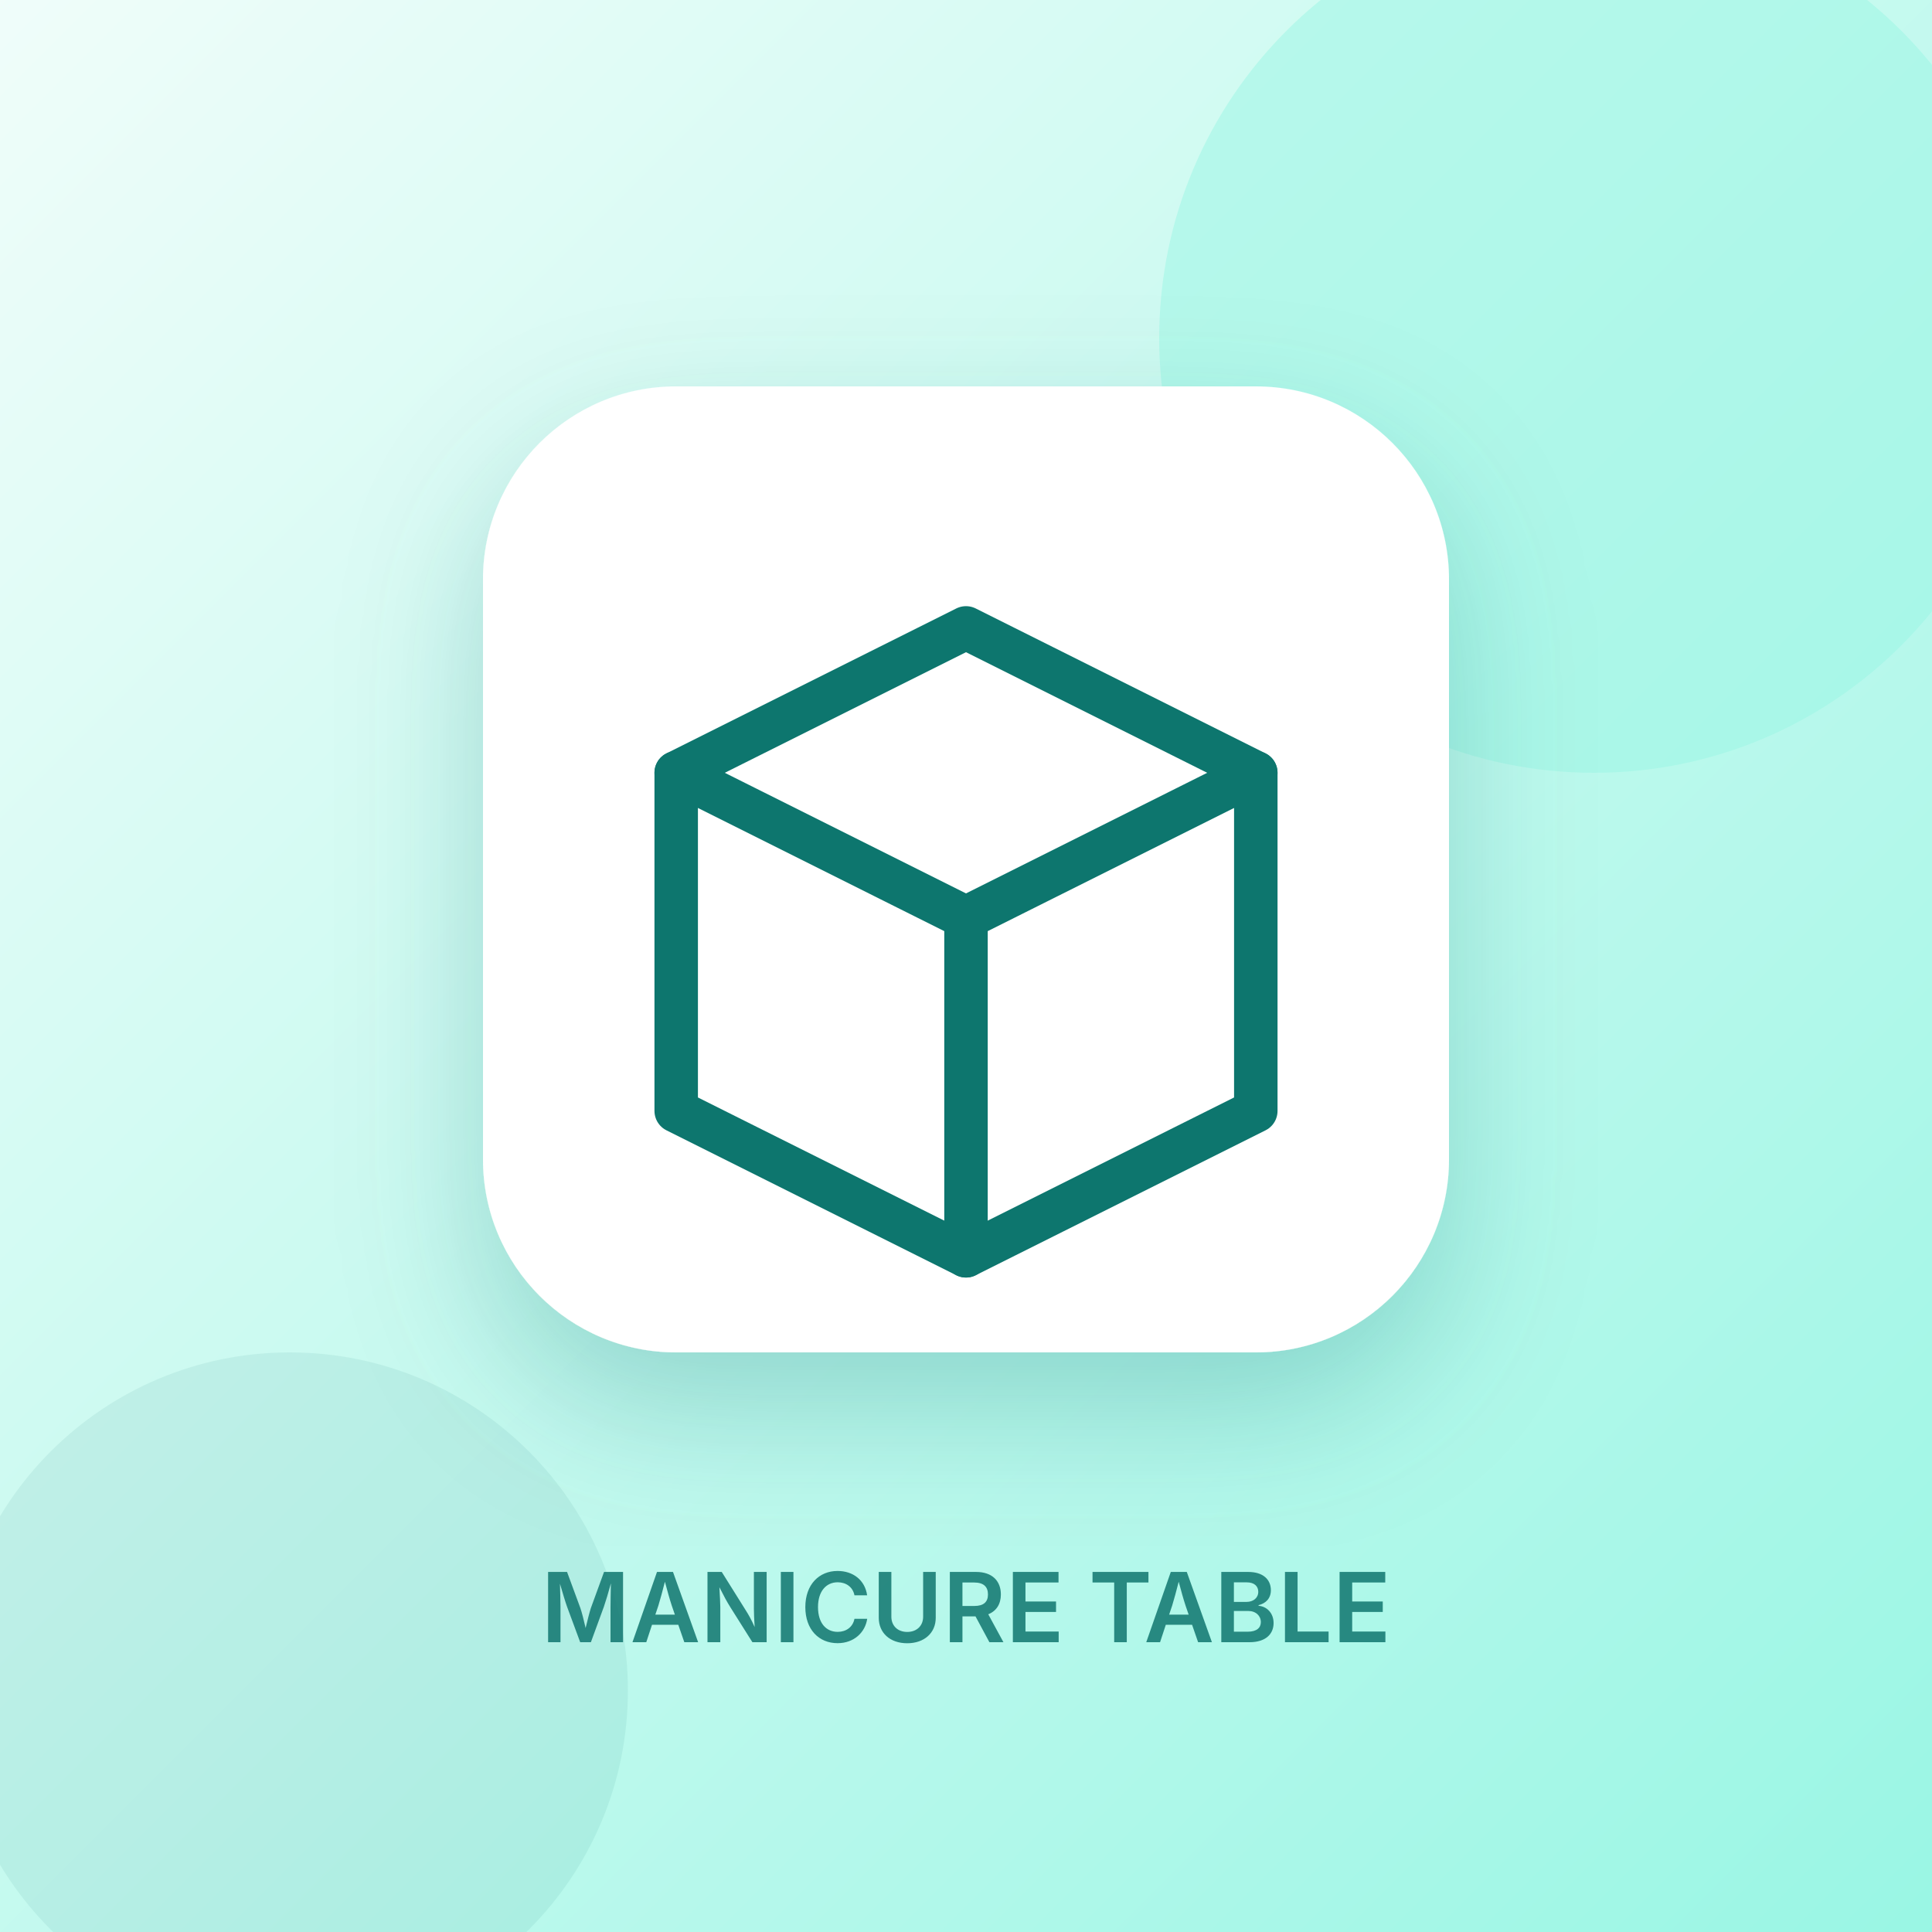
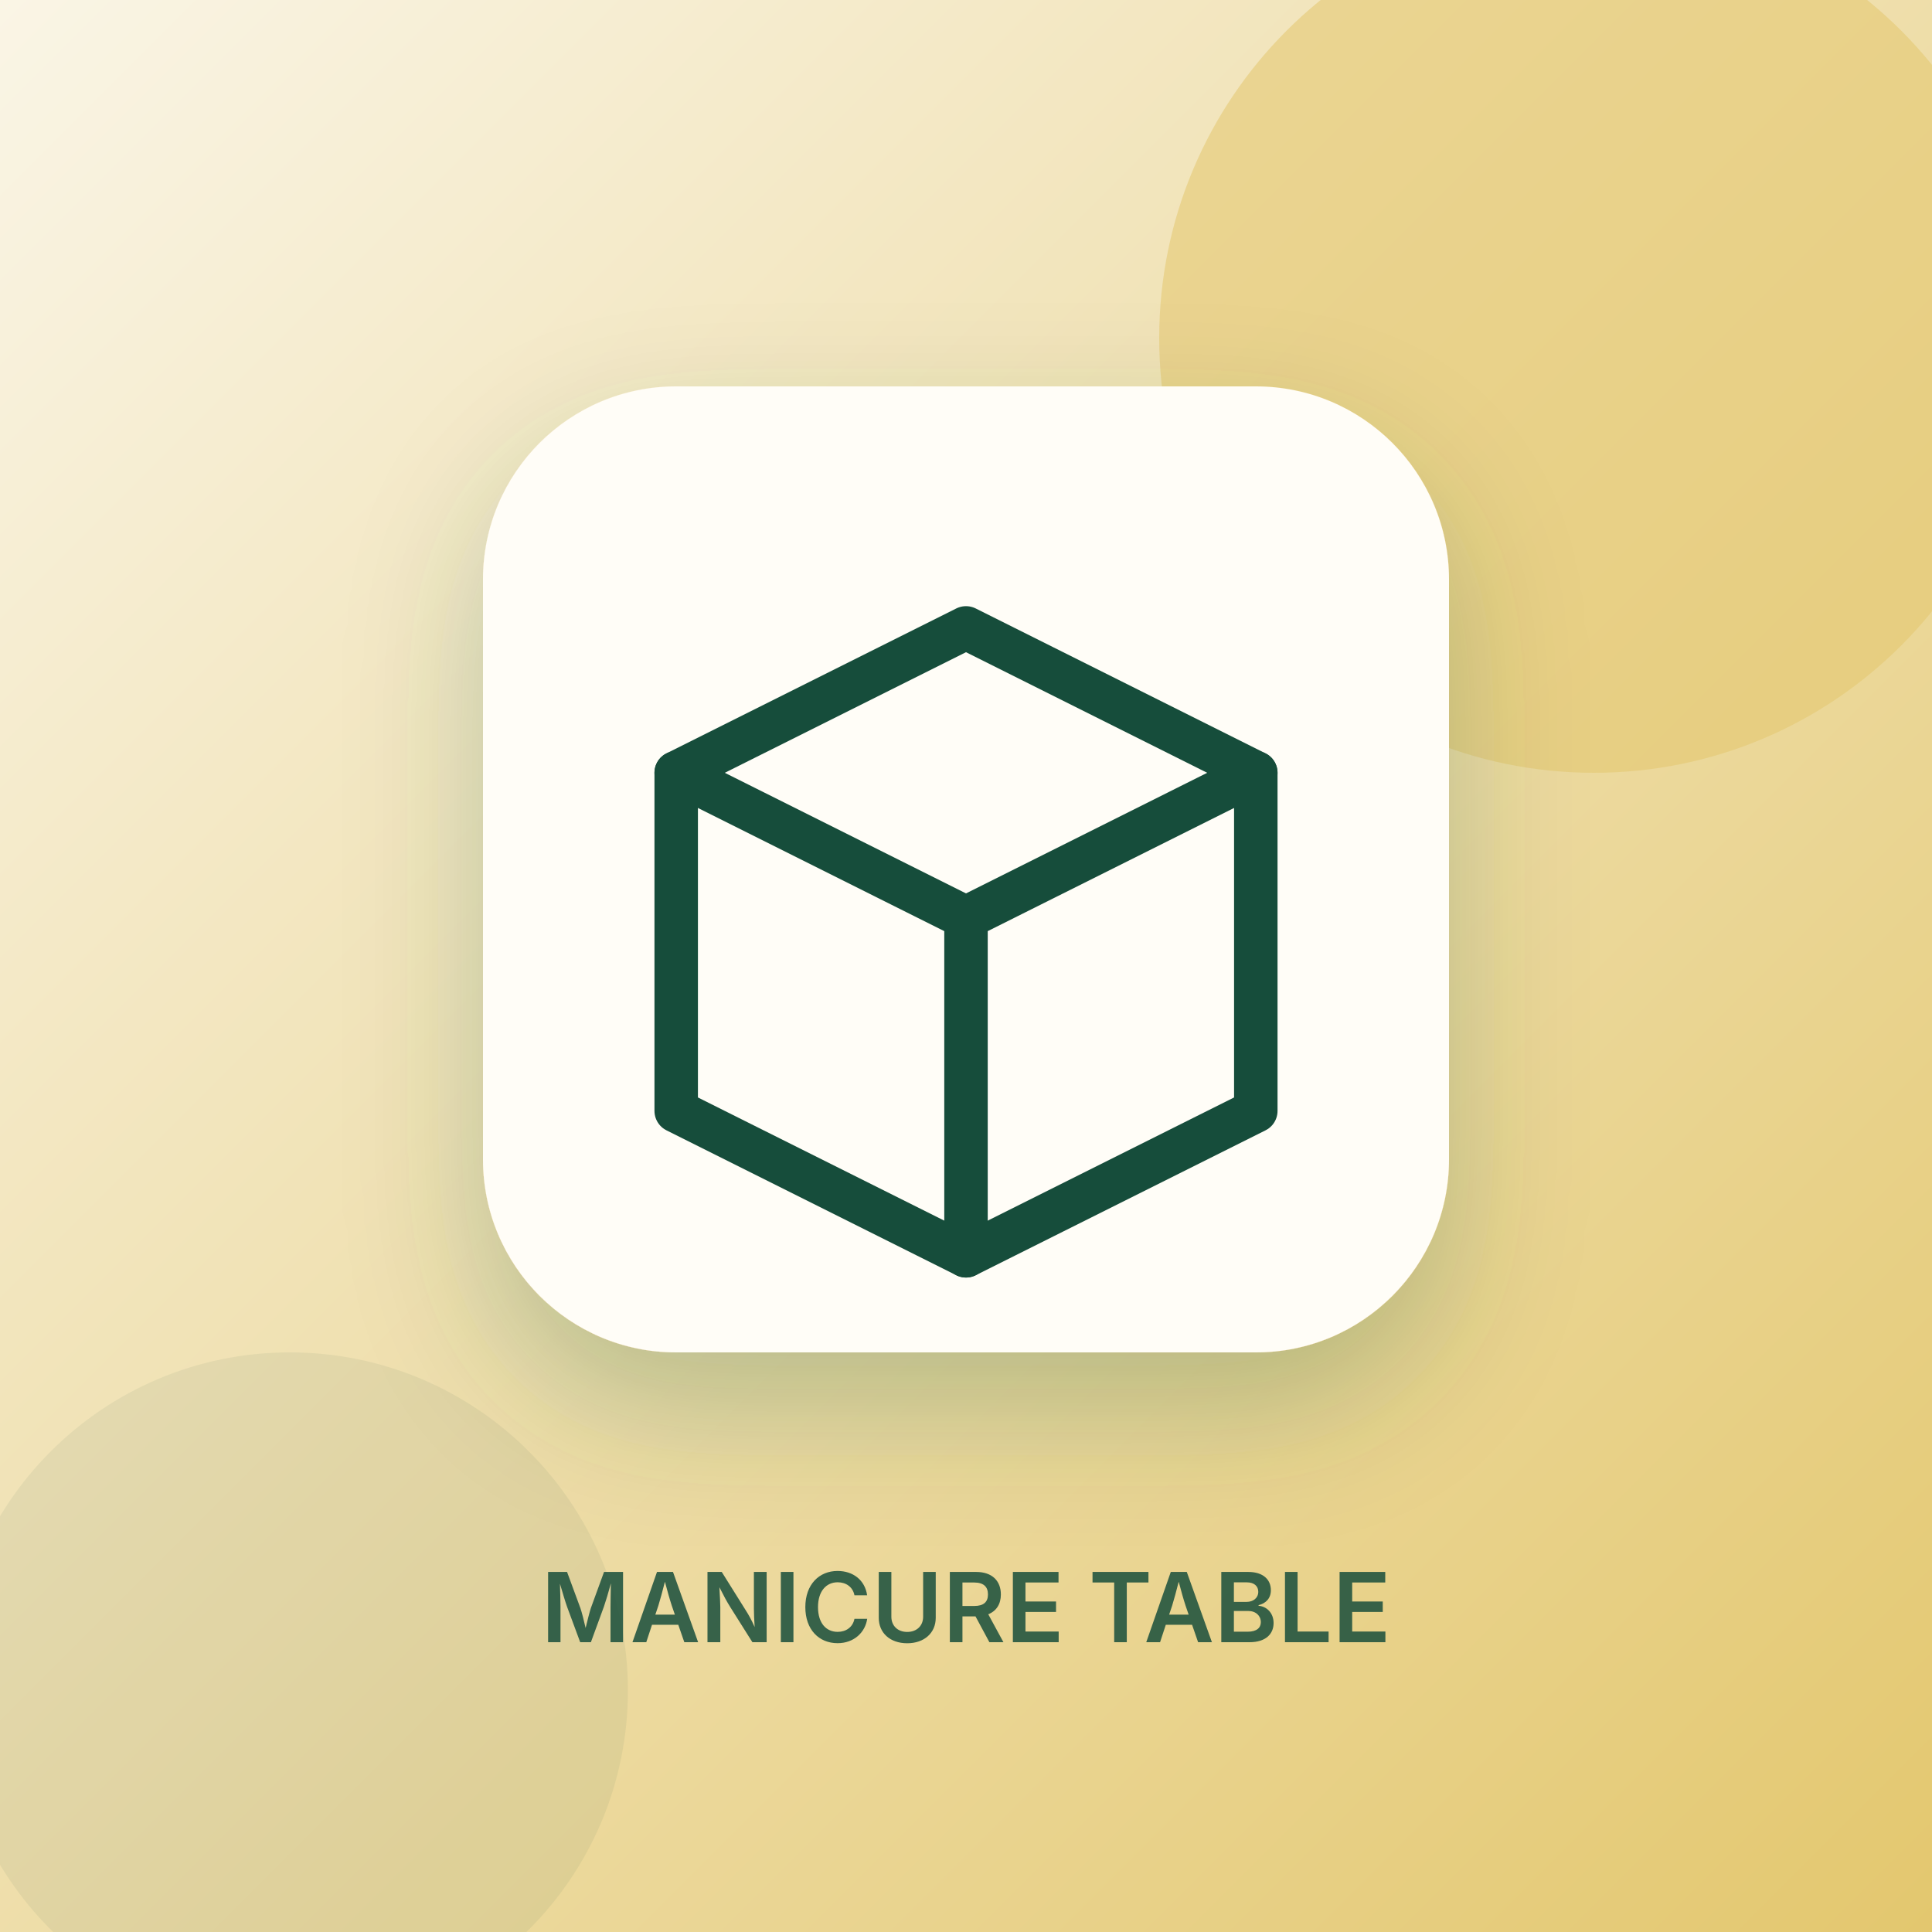
<svg xmlns="http://www.w3.org/2000/svg" viewBox="0 0 400 400" width="400" height="400">
  <defs>
    <linearGradient id="g" x1="0" y1="0" x2="1" y2="1">
-       <stop offset="0" stop-color="#f0fdfa" />
-       <stop offset="1" stop-color="#99f6e4" />
+       <stop offset="0" stop-color="#faf5e6" />
+       <stop offset="1" stop-color="#e3c76e" />
    </linearGradient>
    <filter id="s" x="-20%" y="-20%" width="140%" height="140%">
-       <feDropShadow dx="0" dy="12" stdDeviation="14" flood-color="#0f766e" flood-opacity="0.25" />
+       <feDropShadow dx="0" dy="12" stdDeviation="14" flood-color="#184d3b" flood-opacity="0.22" />
    </filter>
  </defs>
  <rect width="400" height="400" fill="url(#g)" />
-   <circle cx="330" cy="70" r="90" fill="#99f6e4" opacity="0.5" />
-   <circle cx="60" cy="350" r="70" fill="#0f766e" opacity="0.08" />
+   <circle cx="330" cy="70" r="90" fill="#e3c76e" opacity="0.55" />
+   <circle cx="60" cy="350" r="70" fill="#184d3b" opacity="0.07" />
  <g transform="translate(100 80)" filter="url(#s)">
-     <rect x="0" y="0" width="200" height="200" rx="40" fill="#fff" />
-     <g fill="none" stroke="#0f766e" stroke-width="9" stroke-linecap="round" stroke-linejoin="round">
+     <rect x="0" y="0" width="200" height="200" rx="40" fill="#fffdf7" />
+     <g fill="none" stroke="#184d3b" stroke-width="9" stroke-linecap="round" stroke-linejoin="round">
      <path d="M40 80l60-30 60 30v70l-60 30-60-30z" />
      <path d="M40 80l60 30 60-30M100 110v70" />
    </g>
  </g>
-   <text x="200" y="340" text-anchor="middle" font-family="Inter, Arial, sans-serif" font-size="20" font-weight="600" fill="#0f766e" opacity="0.85">MANICURE TABLE</text>
+   <text x="200" y="340" text-anchor="middle" font-family="Inter, Arial, sans-serif" font-size="20" font-weight="600" fill="#184d3b" opacity="0.85">MANICURE TABLE</text>
</svg>
